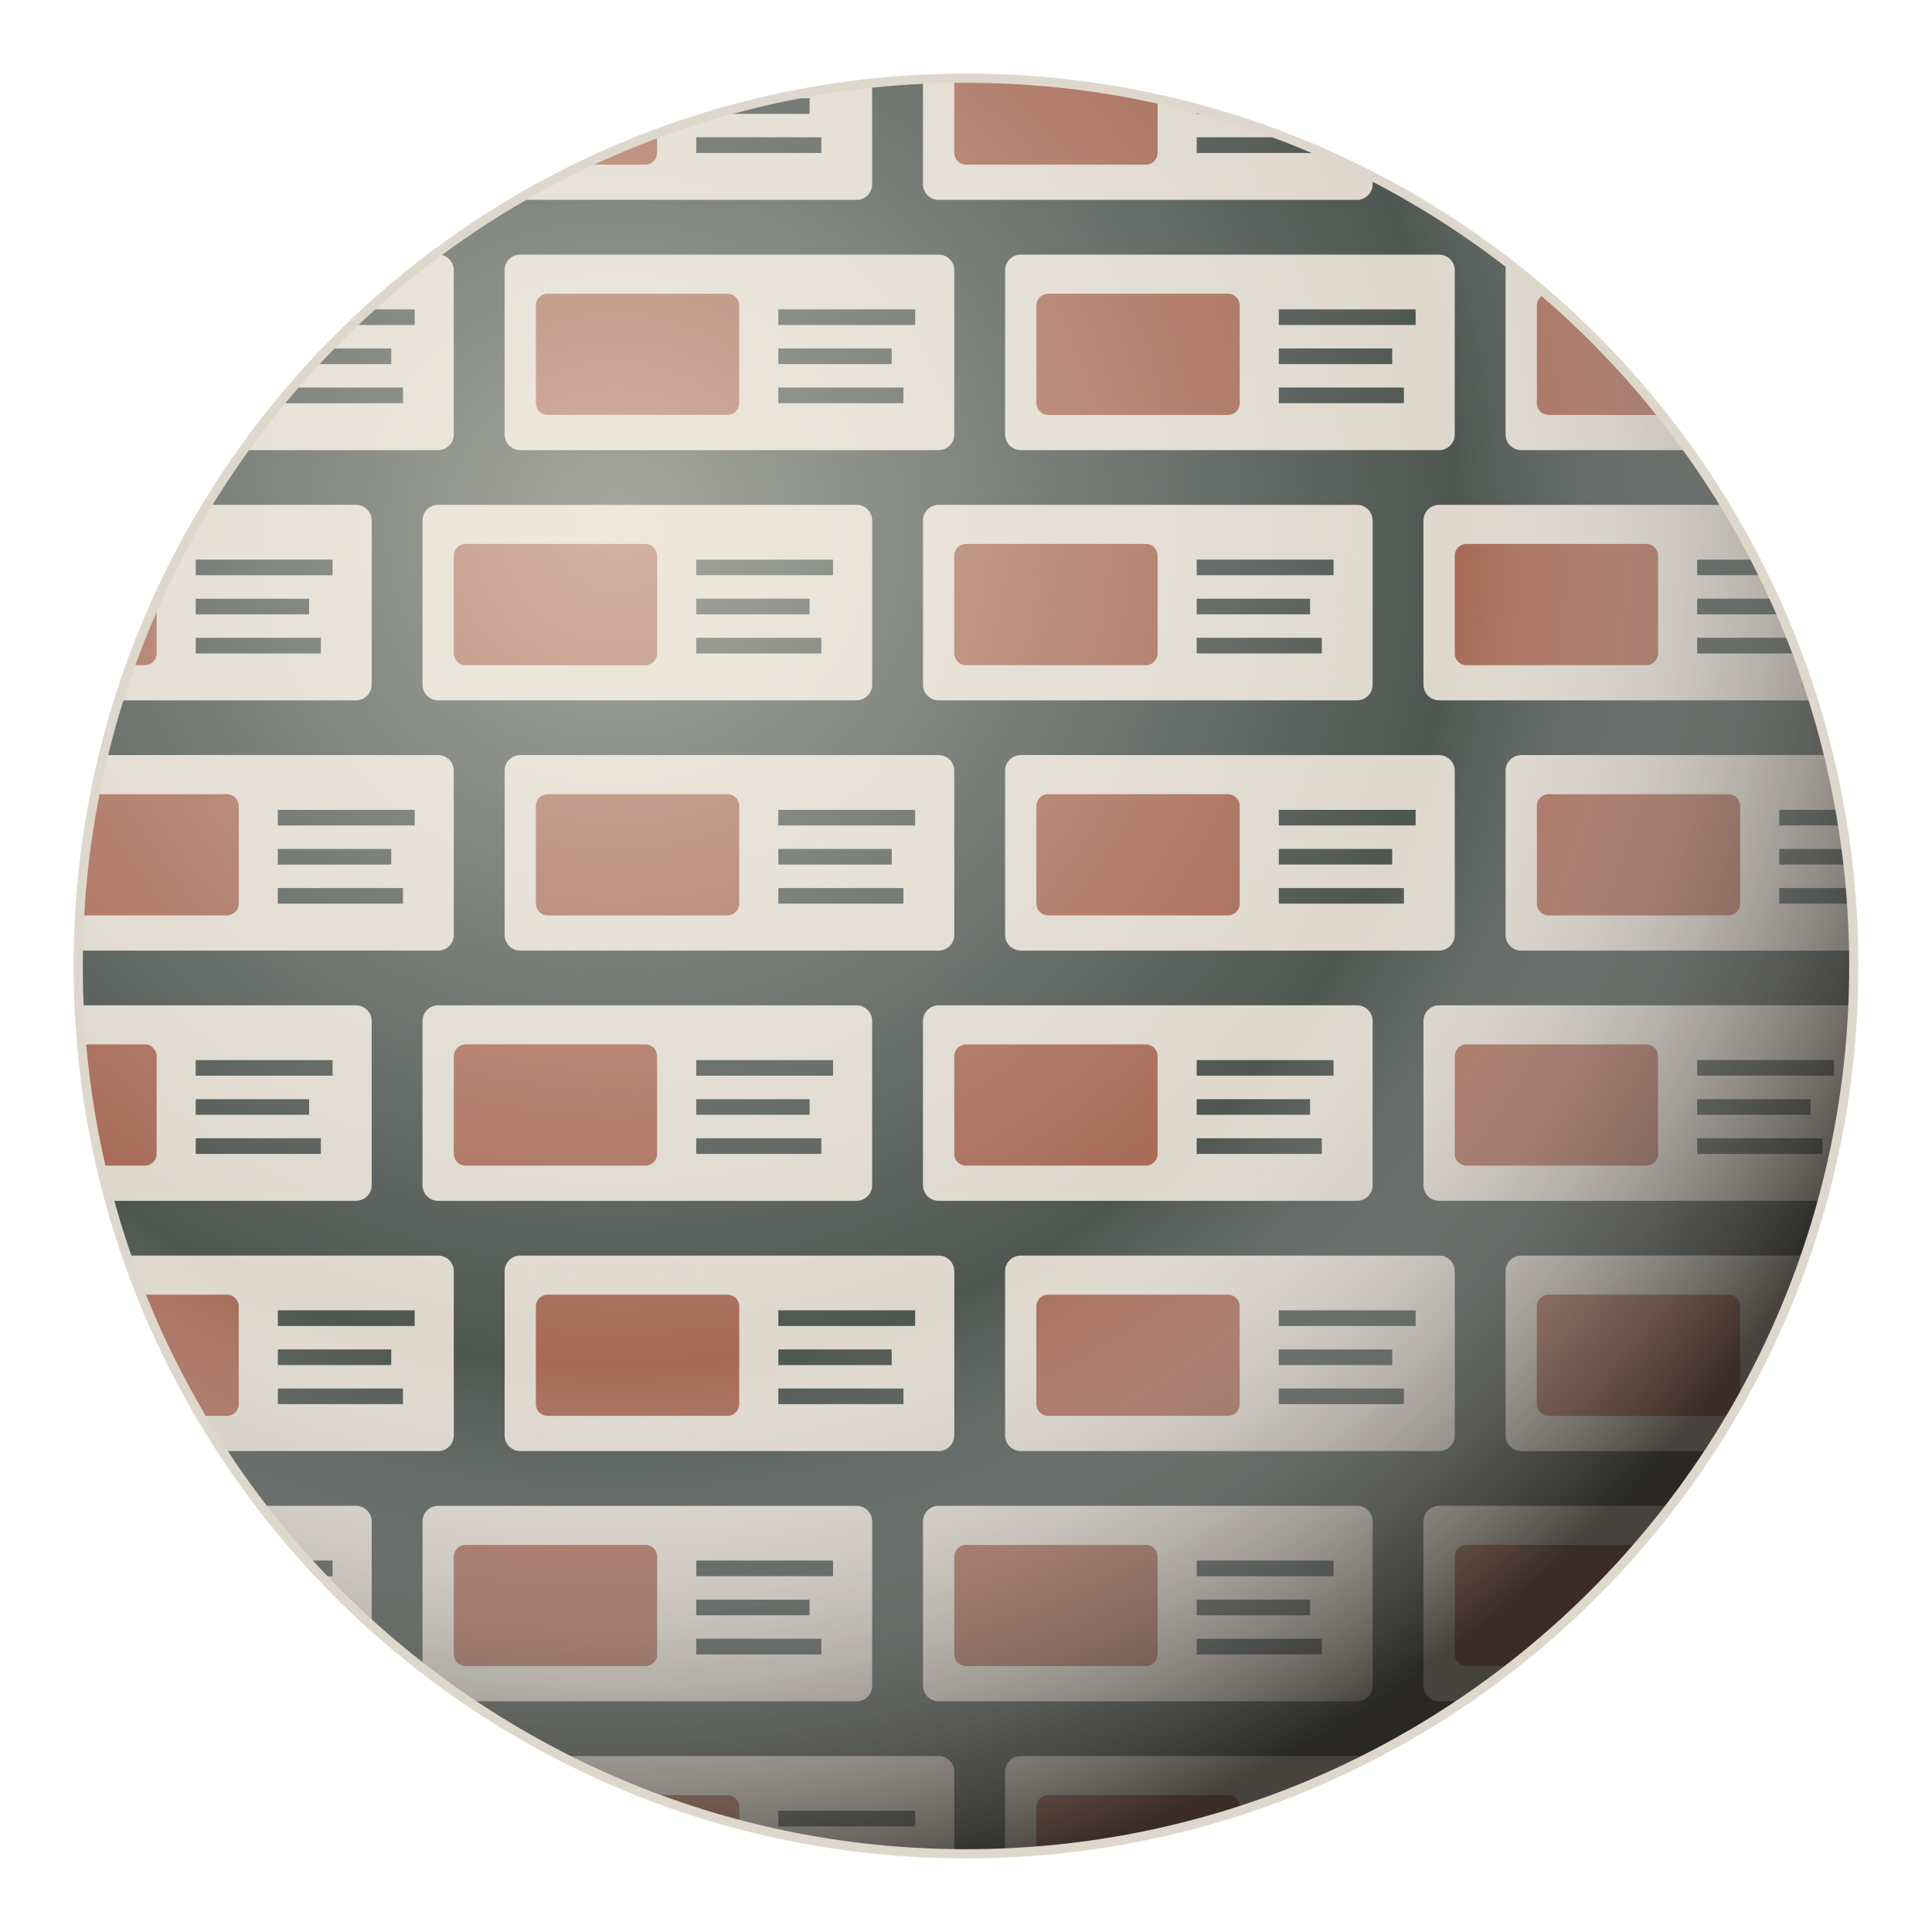
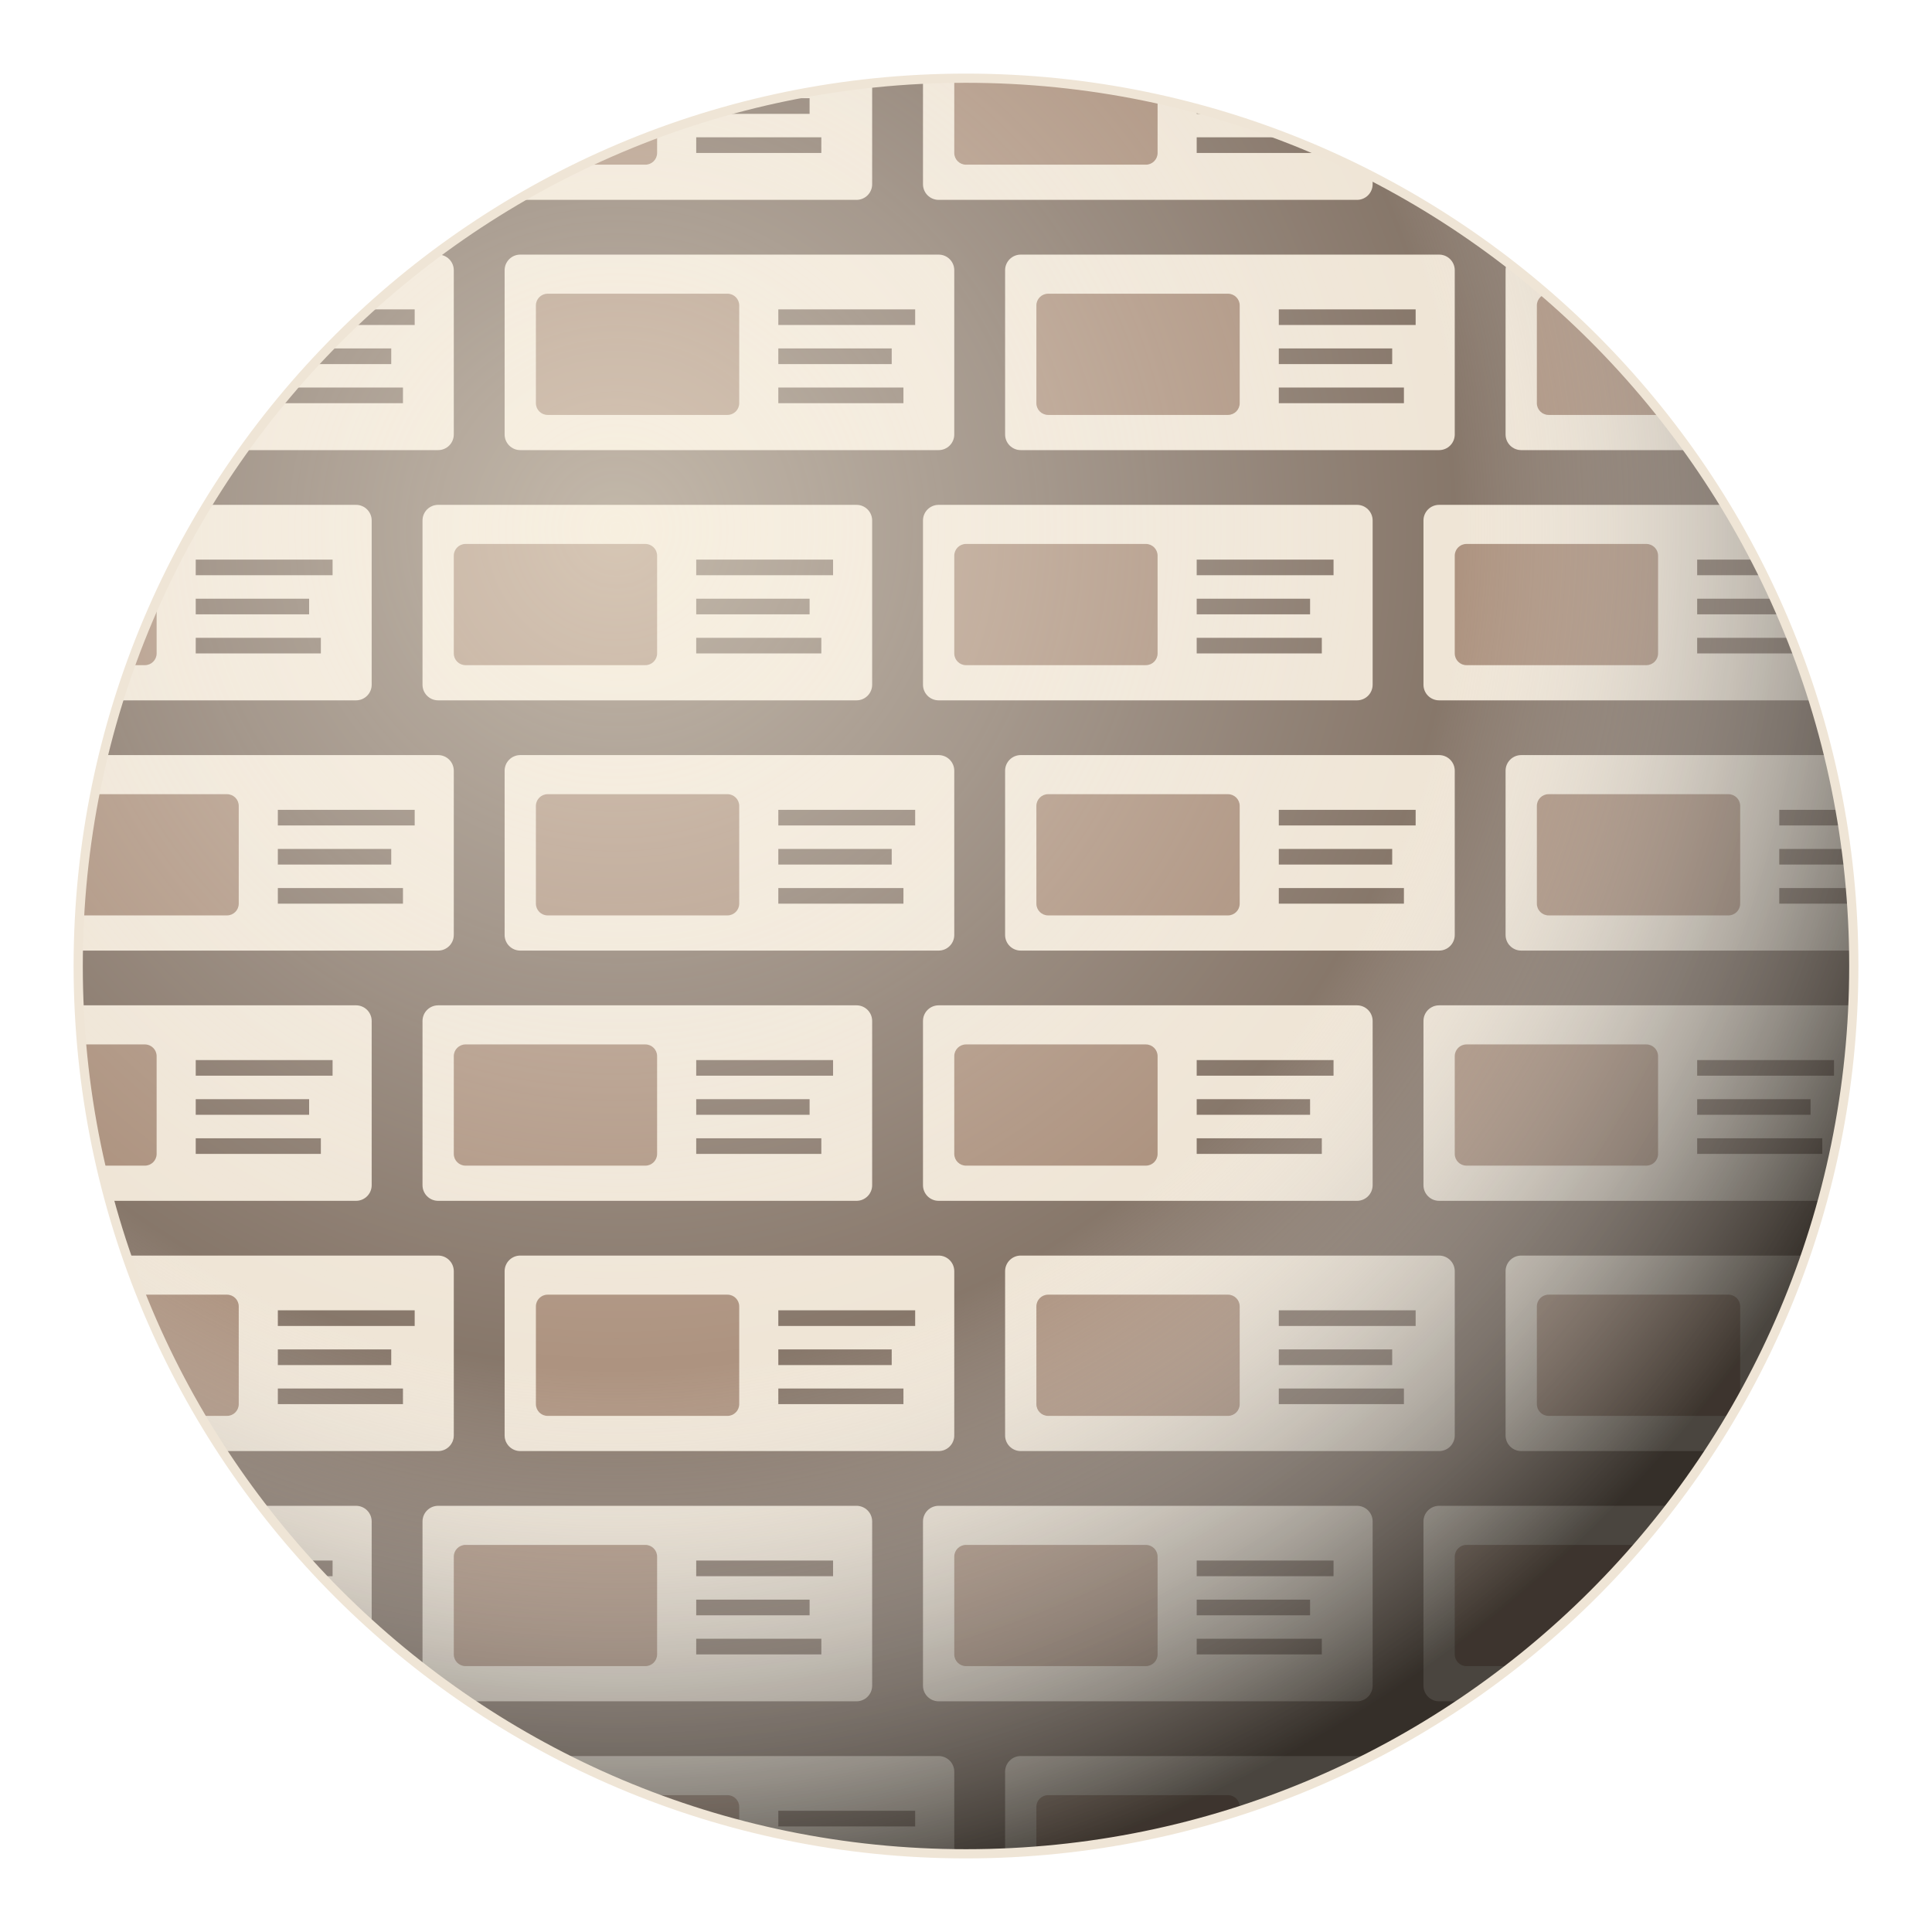
<svg xmlns="http://www.w3.org/2000/svg" width="420" height="420" viewBox="0 0 420 420">
  <defs>
    <clipPath id="c">
      <circle cx="210" cy="210" r="193" />
    </clipPath>
    <radialGradient id="l" cx=".3" cy=".25" r=".8">
      <stop stop-color="#fff9e9" stop-opacity=".5" />
      <stop offset=".6" stop-color="#fff" stop-opacity="0" />
      <stop offset="1" stop-color="#201d19" stop-opacity=".8" />
    </radialGradient>
  </defs>
  <g clip-path="url(#c)">
    <g transform="translate(-130 -5) scale(.85)">
-       <rect width="1024" height="512" fill="#4e5652" />
-       <rect x="5" y="7" width="115" height="50" rx="4" fill="#ded8cc" />
-       <rect x="13" y="17" width="52" height="31" rx="3" fill="#a76b58" />
-       <path d="M75 23h35m-35 10h29m-29 10h32" stroke="#4e5652" stroke-width="4" />
-       <rect x="133" y="7" width="115" height="50" rx="4" fill="#ded8cc" />
-       <rect x="141" y="17" width="52" height="31" rx="3" fill="#a76b58" />
-       <path d="M203 23h35m-35 10h29m-29 10h32" stroke="#4e5652" stroke-width="4" />
-       <rect x="261" y="7" width="115" height="50" rx="4" fill="#ded8cc" />
-       <rect x="269" y="17" width="52" height="31" rx="3" fill="#a76b58" />
-       <path d="M331 23h35m-35 10h29m-29 10h32" stroke="#4e5652" stroke-width="4" />
-       <rect x="389" y="7" width="115" height="50" rx="4" fill="#ded8cc" />
-       <rect x="397" y="17" width="52" height="31" rx="3" fill="#a76b58" />
-       <path d="M459 23h35m-35 10h29m-29 10h32" stroke="#4e5652" stroke-width="4" />
-       <rect x="517" y="7" width="115" height="50" rx="4" fill="#ded8cc" />
-       <rect x="525" y="17" width="52" height="31" rx="3" fill="#a76b58" />
-       <path d="M587 23h35m-35 10h29m-29 10h32" stroke="#4e5652" stroke-width="4" />
-       <rect x="645" y="7" width="115" height="50" rx="4" fill="#ded8cc" />
-       <rect x="653" y="17" width="52" height="31" rx="3" fill="#a76b58" />
-       <path d="M715 23h35m-35 10h29m-29 10h32" stroke="#4e5652" stroke-width="4" />
-       <rect x="773" y="7" width="115" height="50" rx="4" fill="#ded8cc" />
-       <rect x="781" y="17" width="52" height="31" rx="3" fill="#a76b58" />
-       <path d="M843 23h35m-35 10h29m-29 10h32" stroke="#4e5652" stroke-width="4" />
-       <rect x="901" y="7" width="115" height="50" rx="4" fill="#ded8cc" />
-       <rect x="909" y="17" width="52" height="31" rx="3" fill="#a76b58" />
-       <path d="M971 23h35m-35 10h29m-29 10h32" stroke="#4e5652" stroke-width="4" />
-       <rect x="26" y="71" width="115" height="50" rx="4" fill="#ded8cc" />
-       <rect x="34" y="81" width="52" height="31" rx="3" fill="#a76b58" />
-       <path d="M96 87h35m-35 10h29m-29 10h32" stroke="#4e5652" stroke-width="4" />
-       <rect x="154" y="71" width="115" height="50" rx="4" fill="#ded8cc" />
-       <rect x="162" y="81" width="52" height="31" rx="3" fill="#a76b58" />
-       <path d="M224 87h35m-35 10h29m-29 10h32" stroke="#4e5652" stroke-width="4" />
-       <rect x="282" y="71" width="115" height="50" rx="4" fill="#ded8cc" />
-       <rect x="290" y="81" width="52" height="31" rx="3" fill="#a76b58" />
-       <path d="M352 87h35m-35 10h29m-29 10h32" stroke="#4e5652" stroke-width="4" />
-       <rect x="410" y="71" width="115" height="50" rx="4" fill="#ded8cc" />
-       <rect x="418" y="81" width="52" height="31" rx="3" fill="#a76b58" />
-       <path d="M480 87h35m-35 10h29m-29 10h32" stroke="#4e5652" stroke-width="4" />
-       <rect x="538" y="71" width="115" height="50" rx="4" fill="#ded8cc" />
-       <rect x="546" y="81" width="52" height="31" rx="3" fill="#a76b58" />
-       <path d="M608 87h35m-35 10h29m-29 10h32" stroke="#4e5652" stroke-width="4" />
-       <rect x="666" y="71" width="115" height="50" rx="4" fill="#ded8cc" />
-       <rect x="674" y="81" width="52" height="31" rx="3" fill="#a76b58" />
-       <path d="M736 87h35m-35 10h29m-29 10h32" stroke="#4e5652" stroke-width="4" />
-       <rect x="794" y="71" width="115" height="50" rx="4" fill="#ded8cc" />
-       <rect x="802" y="81" width="52" height="31" rx="3" fill="#a76b58" />
-       <path d="M864 87h35m-35 10h29m-29 10h32" stroke="#4e5652" stroke-width="4" />
-       <rect x="922" y="71" width="115" height="50" rx="4" fill="#ded8cc" />
-       <rect x="930" y="81" width="52" height="31" rx="3" fill="#a76b58" />
-       <path d="M992 87h35m-35 10h29m-29 10h32" stroke="#4e5652" stroke-width="4" />
-       <rect x="5" y="135" width="115" height="50" rx="4" fill="#ded8cc" />
-       <rect x="13" y="145" width="52" height="31" rx="3" fill="#a76b58" />
-       <path d="M75 151h35m-35 10h29m-29 10h32" stroke="#4e5652" stroke-width="4" />
-       <rect x="133" y="135" width="115" height="50" rx="4" fill="#ded8cc" />
-       <rect x="141" y="145" width="52" height="31" rx="3" fill="#a76b58" />
-       <path d="M203 151h35m-35 10h29m-29 10h32" stroke="#4e5652" stroke-width="4" />
-       <rect x="261" y="135" width="115" height="50" rx="4" fill="#ded8cc" />
-       <rect x="269" y="145" width="52" height="31" rx="3" fill="#a76b58" />
-       <path d="M331 151h35m-35 10h29m-29 10h32" stroke="#4e5652" stroke-width="4" />
-       <rect x="389" y="135" width="115" height="50" rx="4" fill="#ded8cc" />
-       <rect x="397" y="145" width="52" height="31" rx="3" fill="#a76b58" />
-       <path d="M459 151h35m-35 10h29m-29 10h32" stroke="#4e5652" stroke-width="4" />
-       <rect x="517" y="135" width="115" height="50" rx="4" fill="#ded8cc" />
-       <rect x="525" y="145" width="52" height="31" rx="3" fill="#a76b58" />
-       <path d="M587 151h35m-35 10h29m-29 10h32" stroke="#4e5652" stroke-width="4" />
-       <rect x="645" y="135" width="115" height="50" rx="4" fill="#ded8cc" />
-       <rect x="653" y="145" width="52" height="31" rx="3" fill="#a76b58" />
-       <path d="M715 151h35m-35 10h29m-29 10h32" stroke="#4e5652" stroke-width="4" />
-       <rect x="773" y="135" width="115" height="50" rx="4" fill="#ded8cc" />
-       <rect x="781" y="145" width="52" height="31" rx="3" fill="#a76b58" />
-       <path d="M843 151h35m-35 10h29m-29 10h32" stroke="#4e5652" stroke-width="4" />
-       <rect x="901" y="135" width="115" height="50" rx="4" fill="#ded8cc" />
-       <rect x="909" y="145" width="52" height="31" rx="3" fill="#a76b58" />
-       <path d="M971 151h35m-35 10h29m-29 10h32" stroke="#4e5652" stroke-width="4" />
-       <rect x="26" y="199" width="115" height="50" rx="4" fill="#ded8cc" />
-       <rect x="34" y="209" width="52" height="31" rx="3" fill="#a76b58" />
-       <path d="M96 215h35m-35 10h29m-29 10h32" stroke="#4e5652" stroke-width="4" />
-       <rect x="154" y="199" width="115" height="50" rx="4" fill="#ded8cc" />
-       <rect x="162" y="209" width="52" height="31" rx="3" fill="#a76b58" />
-       <path d="M224 215h35m-35 10h29m-29 10h32" stroke="#4e5652" stroke-width="4" />
-       <rect x="282" y="199" width="115" height="50" rx="4" fill="#ded8cc" />
-       <rect x="290" y="209" width="52" height="31" rx="3" fill="#a76b58" />
-       <path d="M352 215h35m-35 10h29m-29 10h32" stroke="#4e5652" stroke-width="4" />
-       <rect x="410" y="199" width="115" height="50" rx="4" fill="#ded8cc" />
-       <rect x="418" y="209" width="52" height="31" rx="3" fill="#a76b58" />
-       <path d="M480 215h35m-35 10h29m-29 10h32" stroke="#4e5652" stroke-width="4" />
-       <rect x="538" y="199" width="115" height="50" rx="4" fill="#ded8cc" />
-       <rect x="546" y="209" width="52" height="31" rx="3" fill="#a76b58" />
-       <path d="M608 215h35m-35 10h29m-29 10h32" stroke="#4e5652" stroke-width="4" />
-       <rect x="666" y="199" width="115" height="50" rx="4" fill="#ded8cc" />
-       <rect x="674" y="209" width="52" height="31" rx="3" fill="#a76b58" />
-       <path d="M736 215h35m-35 10h29m-29 10h32" stroke="#4e5652" stroke-width="4" />
-       <rect x="794" y="199" width="115" height="50" rx="4" fill="#ded8cc" />
-       <rect x="802" y="209" width="52" height="31" rx="3" fill="#a76b58" />
-       <path d="M864 215h35m-35 10h29m-29 10h32" stroke="#4e5652" stroke-width="4" />
-       <rect x="922" y="199" width="115" height="50" rx="4" fill="#ded8cc" />
-       <rect x="930" y="209" width="52" height="31" rx="3" fill="#a76b58" />
-       <path d="M992 215h35m-35 10h29m-29 10h32" stroke="#4e5652" stroke-width="4" />
-       <rect x="5" y="263" width="115" height="50" rx="4" fill="#ded8cc" />
-       <rect x="13" y="273" width="52" height="31" rx="3" fill="#a76b58" />
-       <path d="M75 279h35m-35 10h29m-29 10h32" stroke="#4e5652" stroke-width="4" />
-       <rect x="133" y="263" width="115" height="50" rx="4" fill="#ded8cc" />
-       <rect x="141" y="273" width="52" height="31" rx="3" fill="#a76b58" />
-       <path d="M203 279h35m-35 10h29m-29 10h32" stroke="#4e5652" stroke-width="4" />
-       <rect x="261" y="263" width="115" height="50" rx="4" fill="#ded8cc" />
-       <rect x="269" y="273" width="52" height="31" rx="3" fill="#a76b58" />
-       <path d="M331 279h35m-35 10h29m-29 10h32" stroke="#4e5652" stroke-width="4" />
-       <rect x="389" y="263" width="115" height="50" rx="4" fill="#ded8cc" />
-       <rect x="397" y="273" width="52" height="31" rx="3" fill="#a76b58" />
-       <path d="M459 279h35m-35 10h29m-29 10h32" stroke="#4e5652" stroke-width="4" />
-       <rect x="517" y="263" width="115" height="50" rx="4" fill="#ded8cc" />
-       <rect x="525" y="273" width="52" height="31" rx="3" fill="#a76b58" />
-       <path d="M587 279h35m-35 10h29m-29 10h32" stroke="#4e5652" stroke-width="4" />
-       <rect x="645" y="263" width="115" height="50" rx="4" fill="#ded8cc" />
-       <rect x="653" y="273" width="52" height="31" rx="3" fill="#a76b58" />
-       <path d="M715 279h35m-35 10h29m-29 10h32" stroke="#4e5652" stroke-width="4" />
-       <rect x="773" y="263" width="115" height="50" rx="4" fill="#ded8cc" />
-       <rect x="781" y="273" width="52" height="31" rx="3" fill="#a76b58" />
-       <path d="M843 279h35m-35 10h29m-29 10h32" stroke="#4e5652" stroke-width="4" />
-       <rect x="901" y="263" width="115" height="50" rx="4" fill="#ded8cc" />
-       <rect x="909" y="273" width="52" height="31" rx="3" fill="#a76b58" />
-       <path d="M971 279h35m-35 10h29m-29 10h32" stroke="#4e5652" stroke-width="4" />
-       <rect x="26" y="327" width="115" height="50" rx="4" fill="#ded8cc" />
-       <rect x="34" y="337" width="52" height="31" rx="3" fill="#a76b58" />
-       <path d="M96 343h35m-35 10h29m-29 10h32" stroke="#4e5652" stroke-width="4" />
-       <rect x="154" y="327" width="115" height="50" rx="4" fill="#ded8cc" />
-       <rect x="162" y="337" width="52" height="31" rx="3" fill="#a76b58" />
-       <path d="M224 343h35m-35 10h29m-29 10h32" stroke="#4e5652" stroke-width="4" />
-       <rect x="282" y="327" width="115" height="50" rx="4" fill="#ded8cc" />
-       <rect x="290" y="337" width="52" height="31" rx="3" fill="#a76b58" />
-       <path d="M352 343h35m-35 10h29m-29 10h32" stroke="#4e5652" stroke-width="4" />
-       <rect x="410" y="327" width="115" height="50" rx="4" fill="#ded8cc" />
-       <rect x="418" y="337" width="52" height="31" rx="3" fill="#a76b58" />
-       <path d="M480 343h35m-35 10h29m-29 10h32" stroke="#4e5652" stroke-width="4" />
-       <rect x="538" y="327" width="115" height="50" rx="4" fill="#ded8cc" />
-       <rect x="546" y="337" width="52" height="31" rx="3" fill="#a76b58" />
-       <path d="M608 343h35m-35 10h29m-29 10h32" stroke="#4e5652" stroke-width="4" />
-       <rect x="666" y="327" width="115" height="50" rx="4" fill="#ded8cc" />
-       <rect x="674" y="337" width="52" height="31" rx="3" fill="#a76b58" />
-       <path d="M736 343h35m-35 10h29m-29 10h32" stroke="#4e5652" stroke-width="4" />
-       <rect x="794" y="327" width="115" height="50" rx="4" fill="#ded8cc" />
-       <rect x="802" y="337" width="52" height="31" rx="3" fill="#a76b58" />
-       <path d="M864 343h35m-35 10h29m-29 10h32" stroke="#4e5652" stroke-width="4" />
-       <rect x="922" y="327" width="115" height="50" rx="4" fill="#ded8cc" />
-       <rect x="930" y="337" width="52" height="31" rx="3" fill="#a76b58" />
-       <path d="M992 343h35m-35 10h29m-29 10h32" stroke="#4e5652" stroke-width="4" />
-       <rect x="5" y="391" width="115" height="50" rx="4" fill="#ded8cc" />
-       <rect x="13" y="401" width="52" height="31" rx="3" fill="#a76b58" />
-       <path d="M75 407h35m-35 10h29m-29 10h32" stroke="#4e5652" stroke-width="4" />
-       <rect x="133" y="391" width="115" height="50" rx="4" fill="#ded8cc" />
-       <rect x="141" y="401" width="52" height="31" rx="3" fill="#a76b58" />
-       <path d="M203 407h35m-35 10h29m-29 10h32" stroke="#4e5652" stroke-width="4" />
-       <rect x="261" y="391" width="115" height="50" rx="4" fill="#ded8cc" />
-       <rect x="269" y="401" width="52" height="31" rx="3" fill="#a76b58" />
-       <path d="M331 407h35m-35 10h29m-29 10h32" stroke="#4e5652" stroke-width="4" />
-       <rect x="389" y="391" width="115" height="50" rx="4" fill="#ded8cc" />
-       <rect x="397" y="401" width="52" height="31" rx="3" fill="#a76b58" />
-       <path d="M459 407h35m-35 10h29m-29 10h32" stroke="#4e5652" stroke-width="4" />
-       <rect x="517" y="391" width="115" height="50" rx="4" fill="#ded8cc" />
-       <rect x="525" y="401" width="52" height="31" rx="3" fill="#a76b58" />
-       <path d="M587 407h35m-35 10h29m-29 10h32" stroke="#4e5652" stroke-width="4" />
-       <rect x="645" y="391" width="115" height="50" rx="4" fill="#ded8cc" />
-       <rect x="653" y="401" width="52" height="31" rx="3" fill="#a76b58" />
-       <path d="M715 407h35m-35 10h29m-29 10h32" stroke="#4e5652" stroke-width="4" />
-       <rect x="773" y="391" width="115" height="50" rx="4" fill="#ded8cc" />
-       <rect x="781" y="401" width="52" height="31" rx="3" fill="#a76b58" />
-       <path d="M843 407h35m-35 10h29m-29 10h32" stroke="#4e5652" stroke-width="4" />
-       <rect x="901" y="391" width="115" height="50" rx="4" fill="#ded8cc" />
-       <rect x="909" y="401" width="52" height="31" rx="3" fill="#a76b58" />
-       <path d="M971 407h35m-35 10h29m-29 10h32" stroke="#4e5652" stroke-width="4" />
-       <rect x="26" y="455" width="115" height="50" rx="4" fill="#ded8cc" />
-       <rect x="34" y="465" width="52" height="31" rx="3" fill="#a76b58" />
-       <path d="M96 471h35m-35 10h29m-29 10h32" stroke="#4e5652" stroke-width="4" />
-       <rect x="154" y="455" width="115" height="50" rx="4" fill="#ded8cc" />
-       <rect x="162" y="465" width="52" height="31" rx="3" fill="#a76b58" />
-       <path d="M224 471h35m-35 10h29m-29 10h32" stroke="#4e5652" stroke-width="4" />
-       <rect x="282" y="455" width="115" height="50" rx="4" fill="#ded8cc" />
-       <rect x="290" y="465" width="52" height="31" rx="3" fill="#a76b58" />
-       <path d="M352 471h35m-35 10h29m-29 10h32" stroke="#4e5652" stroke-width="4" />
-       <rect x="410" y="455" width="115" height="50" rx="4" fill="#ded8cc" />
-       <rect x="418" y="465" width="52" height="31" rx="3" fill="#a76b58" />
-       <path d="M480 471h35m-35 10h29m-29 10h32" stroke="#4e5652" stroke-width="4" />
-       <rect x="538" y="455" width="115" height="50" rx="4" fill="#ded8cc" />
-       <rect x="546" y="465" width="52" height="31" rx="3" fill="#a76b58" />
-       <path d="M608 471h35m-35 10h29m-29 10h32" stroke="#4e5652" stroke-width="4" />
-       <rect x="666" y="455" width="115" height="50" rx="4" fill="#ded8cc" />
-       <rect x="674" y="465" width="52" height="31" rx="3" fill="#a76b58" />
-       <path d="M736 471h35m-35 10h29m-29 10h32" stroke="#4e5652" stroke-width="4" />
-       <rect x="794" y="455" width="115" height="50" rx="4" fill="#ded8cc" />
-       <rect x="802" y="465" width="52" height="31" rx="3" fill="#a76b58" />
-       <path d="M864 471h35m-35 10h29m-29 10h32" stroke="#4e5652" stroke-width="4" />
-       <rect x="922" y="455" width="115" height="50" rx="4" fill="#ded8cc" />
-       <rect x="930" y="465" width="52" height="31" rx="3" fill="#a76b58" />
-       <path d="M992 471h35m-35 10h29m-29 10h32" stroke="#4e5652" stroke-width="4" />
+       <rect width="1024" height="512" fill="#87776a" />
+       <rect x="5" y="7" width="115" height="50" rx="4" fill="#efe5d6" />
+       <rect x="13" y="17" width="52" height="31" rx="3" fill="#ad9380" />
+       <path d="M75 23h35m-35 10h29m-29 10h32" stroke="#87776a" stroke-width="4" />
+       <rect x="133" y="7" width="115" height="50" rx="4" fill="#efe5d6" />
+       <rect x="141" y="17" width="52" height="31" rx="3" fill="#ad9380" />
+       <path d="M203 23h35m-35 10h29m-29 10h32" stroke="#87776a" stroke-width="4" />
+       <rect x="261" y="7" width="115" height="50" rx="4" fill="#efe5d6" />
+       <rect x="269" y="17" width="52" height="31" rx="3" fill="#ad9380" />
+       <path d="M331 23h35m-35 10h29m-29 10h32" stroke="#87776a" stroke-width="4" />
+       <rect x="389" y="7" width="115" height="50" rx="4" fill="#efe5d6" />
+       <rect x="397" y="17" width="52" height="31" rx="3" fill="#ad9380" />
+       <path d="M459 23h35m-35 10h29m-29 10h32" stroke="#87776a" stroke-width="4" />
+       <rect x="517" y="7" width="115" height="50" rx="4" fill="#efe5d6" />
+       <rect x="525" y="17" width="52" height="31" rx="3" fill="#ad9380" />
+       <path d="M587 23h35m-35 10h29m-29 10h32" stroke="#87776a" stroke-width="4" />
+       <rect x="645" y="7" width="115" height="50" rx="4" fill="#efe5d6" />
+       <rect x="653" y="17" width="52" height="31" rx="3" fill="#ad9380" />
+       <path d="M715 23h35m-35 10h29m-29 10h32" stroke="#87776a" stroke-width="4" />
+       <rect x="773" y="7" width="115" height="50" rx="4" fill="#efe5d6" />
+       <rect x="781" y="17" width="52" height="31" rx="3" fill="#ad9380" />
+       <path d="M843 23h35m-35 10h29m-29 10h32" stroke="#87776a" stroke-width="4" />
+       <rect x="901" y="7" width="115" height="50" rx="4" fill="#efe5d6" />
+       <rect x="909" y="17" width="52" height="31" rx="3" fill="#ad9380" />
+       <path d="M971 23h35m-35 10h29m-29 10h32" stroke="#87776a" stroke-width="4" />
+       <rect x="26" y="71" width="115" height="50" rx="4" fill="#efe5d6" />
+       <rect x="34" y="81" width="52" height="31" rx="3" fill="#ad9380" />
+       <path d="M96 87h35m-35 10h29m-29 10h32" stroke="#87776a" stroke-width="4" />
+       <rect x="154" y="71" width="115" height="50" rx="4" fill="#efe5d6" />
+       <rect x="162" y="81" width="52" height="31" rx="3" fill="#ad9380" />
+       <path d="M224 87h35m-35 10h29m-29 10h32" stroke="#87776a" stroke-width="4" />
+       <rect x="282" y="71" width="115" height="50" rx="4" fill="#efe5d6" />
+       <rect x="290" y="81" width="52" height="31" rx="3" fill="#ad9380" />
+       <path d="M352 87h35m-35 10h29m-29 10h32" stroke="#87776a" stroke-width="4" />
+       <rect x="410" y="71" width="115" height="50" rx="4" fill="#efe5d6" />
+       <rect x="418" y="81" width="52" height="31" rx="3" fill="#ad9380" />
+       <path d="M480 87h35m-35 10h29m-29 10h32" stroke="#87776a" stroke-width="4" />
+       <rect x="538" y="71" width="115" height="50" rx="4" fill="#efe5d6" />
+       <rect x="546" y="81" width="52" height="31" rx="3" fill="#ad9380" />
+       <path d="M608 87h35m-35 10h29m-29 10h32" stroke="#87776a" stroke-width="4" />
+       <rect x="666" y="71" width="115" height="50" rx="4" fill="#efe5d6" />
+       <rect x="674" y="81" width="52" height="31" rx="3" fill="#ad9380" />
+       <path d="M736 87h35m-35 10h29m-29 10h32" stroke="#87776a" stroke-width="4" />
+       <rect x="794" y="71" width="115" height="50" rx="4" fill="#efe5d6" />
+       <rect x="802" y="81" width="52" height="31" rx="3" fill="#ad9380" />
+       <path d="M864 87h35m-35 10h29m-29 10h32" stroke="#87776a" stroke-width="4" />
+       <rect x="922" y="71" width="115" height="50" rx="4" fill="#efe5d6" />
+       <rect x="930" y="81" width="52" height="31" rx="3" fill="#ad9380" />
+       <path d="M992 87h35m-35 10h29m-29 10h32" stroke="#87776a" stroke-width="4" />
+       <rect x="5" y="135" width="115" height="50" rx="4" fill="#efe5d6" />
+       <rect x="13" y="145" width="52" height="31" rx="3" fill="#ad9380" />
+       <path d="M75 151h35m-35 10h29m-29 10h32" stroke="#87776a" stroke-width="4" />
+       <rect x="133" y="135" width="115" height="50" rx="4" fill="#efe5d6" />
+       <rect x="141" y="145" width="52" height="31" rx="3" fill="#ad9380" />
+       <path d="M203 151h35m-35 10h29m-29 10h32" stroke="#87776a" stroke-width="4" />
+       <rect x="261" y="135" width="115" height="50" rx="4" fill="#efe5d6" />
+       <rect x="269" y="145" width="52" height="31" rx="3" fill="#ad9380" />
+       <path d="M331 151h35m-35 10h29m-29 10h32" stroke="#87776a" stroke-width="4" />
+       <rect x="389" y="135" width="115" height="50" rx="4" fill="#efe5d6" />
+       <rect x="397" y="145" width="52" height="31" rx="3" fill="#ad9380" />
+       <path d="M459 151h35m-35 10h29m-29 10h32" stroke="#87776a" stroke-width="4" />
+       <rect x="517" y="135" width="115" height="50" rx="4" fill="#efe5d6" />
+       <rect x="525" y="145" width="52" height="31" rx="3" fill="#ad9380" />
+       <path d="M587 151h35m-35 10h29m-29 10h32" stroke="#87776a" stroke-width="4" />
+       <rect x="645" y="135" width="115" height="50" rx="4" fill="#efe5d6" />
+       <rect x="653" y="145" width="52" height="31" rx="3" fill="#ad9380" />
+       <path d="M715 151h35m-35 10h29m-29 10h32" stroke="#87776a" stroke-width="4" />
+       <rect x="773" y="135" width="115" height="50" rx="4" fill="#efe5d6" />
+       <rect x="781" y="145" width="52" height="31" rx="3" fill="#ad9380" />
+       <path d="M843 151h35m-35 10h29m-29 10h32" stroke="#87776a" stroke-width="4" />
+       <rect x="901" y="135" width="115" height="50" rx="4" fill="#efe5d6" />
+       <rect x="909" y="145" width="52" height="31" rx="3" fill="#ad9380" />
+       <path d="M971 151h35m-35 10h29m-29 10h32" stroke="#87776a" stroke-width="4" />
+       <rect x="26" y="199" width="115" height="50" rx="4" fill="#efe5d6" />
+       <rect x="34" y="209" width="52" height="31" rx="3" fill="#ad9380" />
+       <path d="M96 215h35m-35 10h29m-29 10h32" stroke="#87776a" stroke-width="4" />
+       <rect x="154" y="199" width="115" height="50" rx="4" fill="#efe5d6" />
+       <rect x="162" y="209" width="52" height="31" rx="3" fill="#ad9380" />
+       <path d="M224 215h35m-35 10h29m-29 10h32" stroke="#87776a" stroke-width="4" />
+       <rect x="282" y="199" width="115" height="50" rx="4" fill="#efe5d6" />
+       <rect x="290" y="209" width="52" height="31" rx="3" fill="#ad9380" />
+       <path d="M352 215h35m-35 10h29m-29 10h32" stroke="#87776a" stroke-width="4" />
+       <rect x="410" y="199" width="115" height="50" rx="4" fill="#efe5d6" />
+       <rect x="418" y="209" width="52" height="31" rx="3" fill="#ad9380" />
+       <path d="M480 215h35m-35 10h29m-29 10h32" stroke="#87776a" stroke-width="4" />
+       <rect x="538" y="199" width="115" height="50" rx="4" fill="#efe5d6" />
+       <rect x="546" y="209" width="52" height="31" rx="3" fill="#ad9380" />
+       <path d="M608 215h35m-35 10h29m-29 10h32" stroke="#87776a" stroke-width="4" />
+       <rect x="666" y="199" width="115" height="50" rx="4" fill="#efe5d6" />
+       <rect x="674" y="209" width="52" height="31" rx="3" fill="#ad9380" />
+       <path d="M736 215h35m-35 10h29m-29 10h32" stroke="#87776a" stroke-width="4" />
+       <rect x="794" y="199" width="115" height="50" rx="4" fill="#efe5d6" />
+       <rect x="802" y="209" width="52" height="31" rx="3" fill="#ad9380" />
+       <path d="M864 215h35m-35 10h29m-29 10h32" stroke="#87776a" stroke-width="4" />
+       <rect x="922" y="199" width="115" height="50" rx="4" fill="#efe5d6" />
+       <rect x="930" y="209" width="52" height="31" rx="3" fill="#ad9380" />
+       <path d="M992 215h35m-35 10h29m-29 10h32" stroke="#87776a" stroke-width="4" />
+       <rect x="5" y="263" width="115" height="50" rx="4" fill="#efe5d6" />
+       <rect x="13" y="273" width="52" height="31" rx="3" fill="#ad9380" />
+       <path d="M75 279h35m-35 10h29m-29 10h32" stroke="#87776a" stroke-width="4" />
+       <rect x="133" y="263" width="115" height="50" rx="4" fill="#efe5d6" />
+       <rect x="141" y="273" width="52" height="31" rx="3" fill="#ad9380" />
+       <path d="M203 279h35m-35 10h29m-29 10h32" stroke="#87776a" stroke-width="4" />
+       <rect x="261" y="263" width="115" height="50" rx="4" fill="#efe5d6" />
+       <rect x="269" y="273" width="52" height="31" rx="3" fill="#ad9380" />
+       <path d="M331 279h35m-35 10h29m-29 10h32" stroke="#87776a" stroke-width="4" />
+       <rect x="389" y="263" width="115" height="50" rx="4" fill="#efe5d6" />
+       <rect x="397" y="273" width="52" height="31" rx="3" fill="#ad9380" />
+       <path d="M459 279h35m-35 10h29m-29 10h32" stroke="#87776a" stroke-width="4" />
+       <rect x="517" y="263" width="115" height="50" rx="4" fill="#efe5d6" />
+       <rect x="525" y="273" width="52" height="31" rx="3" fill="#ad9380" />
+       <path d="M587 279h35m-35 10h29m-29 10h32" stroke="#87776a" stroke-width="4" />
+       <rect x="645" y="263" width="115" height="50" rx="4" fill="#efe5d6" />
+       <rect x="653" y="273" width="52" height="31" rx="3" fill="#ad9380" />
+       <path d="M715 279h35m-35 10h29m-29 10h32" stroke="#87776a" stroke-width="4" />
+       <rect x="773" y="263" width="115" height="50" rx="4" fill="#efe5d6" />
+       <rect x="781" y="273" width="52" height="31" rx="3" fill="#ad9380" />
+       <path d="M843 279h35m-35 10h29m-29 10h32" stroke="#87776a" stroke-width="4" />
+       <rect x="901" y="263" width="115" height="50" rx="4" fill="#efe5d6" />
+       <rect x="909" y="273" width="52" height="31" rx="3" fill="#ad9380" />
+       <path d="M971 279h35m-35 10h29m-29 10h32" stroke="#87776a" stroke-width="4" />
+       <rect x="26" y="327" width="115" height="50" rx="4" fill="#efe5d6" />
+       <rect x="34" y="337" width="52" height="31" rx="3" fill="#ad9380" />
+       <path d="M96 343h35m-35 10h29m-29 10h32" stroke="#87776a" stroke-width="4" />
+       <rect x="154" y="327" width="115" height="50" rx="4" fill="#efe5d6" />
+       <rect x="162" y="337" width="52" height="31" rx="3" fill="#ad9380" />
+       <path d="M224 343h35m-35 10h29m-29 10h32" stroke="#87776a" stroke-width="4" />
+       <rect x="282" y="327" width="115" height="50" rx="4" fill="#efe5d6" />
+       <rect x="290" y="337" width="52" height="31" rx="3" fill="#ad9380" />
+       <path d="M352 343h35m-35 10h29m-29 10h32" stroke="#87776a" stroke-width="4" />
+       <rect x="410" y="327" width="115" height="50" rx="4" fill="#efe5d6" />
+       <rect x="418" y="337" width="52" height="31" rx="3" fill="#ad9380" />
+       <path d="M480 343h35m-35 10h29m-29 10h32" stroke="#87776a" stroke-width="4" />
+       <rect x="538" y="327" width="115" height="50" rx="4" fill="#efe5d6" />
+       <rect x="546" y="337" width="52" height="31" rx="3" fill="#ad9380" />
+       <path d="M608 343h35m-35 10h29m-29 10h32" stroke="#87776a" stroke-width="4" />
+       <rect x="666" y="327" width="115" height="50" rx="4" fill="#efe5d6" />
+       <rect x="674" y="337" width="52" height="31" rx="3" fill="#ad9380" />
+       <path d="M736 343h35m-35 10h29m-29 10h32" stroke="#87776a" stroke-width="4" />
+       <rect x="794" y="327" width="115" height="50" rx="4" fill="#efe5d6" />
+       <rect x="802" y="337" width="52" height="31" rx="3" fill="#ad9380" />
+       <path d="M864 343h35m-35 10h29m-29 10h32" stroke="#87776a" stroke-width="4" />
+       <rect x="922" y="327" width="115" height="50" rx="4" fill="#efe5d6" />
+       <rect x="930" y="337" width="52" height="31" rx="3" fill="#ad9380" />
+       <path d="M992 343h35m-35 10h29m-29 10h32" stroke="#87776a" stroke-width="4" />
+       <rect x="5" y="391" width="115" height="50" rx="4" fill="#efe5d6" />
+       <rect x="13" y="401" width="52" height="31" rx="3" fill="#ad9380" />
+       <path d="M75 407h35m-35 10h29m-29 10h32" stroke="#87776a" stroke-width="4" />
+       <rect x="133" y="391" width="115" height="50" rx="4" fill="#efe5d6" />
+       <rect x="141" y="401" width="52" height="31" rx="3" fill="#ad9380" />
+       <path d="M203 407h35m-35 10h29m-29 10h32" stroke="#87776a" stroke-width="4" />
+       <rect x="261" y="391" width="115" height="50" rx="4" fill="#efe5d6" />
+       <rect x="269" y="401" width="52" height="31" rx="3" fill="#ad9380" />
+       <path d="M331 407h35m-35 10h29m-29 10h32" stroke="#87776a" stroke-width="4" />
+       <rect x="389" y="391" width="115" height="50" rx="4" fill="#efe5d6" />
+       <rect x="397" y="401" width="52" height="31" rx="3" fill="#ad9380" />
+       <path d="M459 407h35m-35 10h29m-29 10h32" stroke="#87776a" stroke-width="4" />
+       <rect x="517" y="391" width="115" height="50" rx="4" fill="#efe5d6" />
+       <rect x="525" y="401" width="52" height="31" rx="3" fill="#ad9380" />
+       <path d="M587 407h35m-35 10h29m-29 10h32" stroke="#87776a" stroke-width="4" />
+       <rect x="645" y="391" width="115" height="50" rx="4" fill="#efe5d6" />
+       <rect x="653" y="401" width="52" height="31" rx="3" fill="#ad9380" />
+       <path d="M715 407h35m-35 10h29m-29 10h32" stroke="#87776a" stroke-width="4" />
+       <rect x="773" y="391" width="115" height="50" rx="4" fill="#efe5d6" />
+       <rect x="781" y="401" width="52" height="31" rx="3" fill="#ad9380" />
+       <path d="M843 407h35m-35 10h29m-29 10h32" stroke="#87776a" stroke-width="4" />
+       <rect x="901" y="391" width="115" height="50" rx="4" fill="#efe5d6" />
+       <rect x="909" y="401" width="52" height="31" rx="3" fill="#ad9380" />
+       <path d="M971 407h35m-35 10h29m-29 10h32" stroke="#87776a" stroke-width="4" />
+       <rect x="26" y="455" width="115" height="50" rx="4" fill="#efe5d6" />
+       <rect x="34" y="465" width="52" height="31" rx="3" fill="#ad9380" />
+       <path d="M96 471h35m-35 10h29m-29 10h32" stroke="#87776a" stroke-width="4" />
+       <rect x="154" y="455" width="115" height="50" rx="4" fill="#efe5d6" />
+       <rect x="162" y="465" width="52" height="31" rx="3" fill="#ad9380" />
+       <path d="M224 471h35m-35 10h29m-29 10h32" stroke="#87776a" stroke-width="4" />
+       <rect x="282" y="455" width="115" height="50" rx="4" fill="#efe5d6" />
+       <rect x="290" y="465" width="52" height="31" rx="3" fill="#ad9380" />
+       <path d="M352 471h35m-35 10h29m-29 10h32" stroke="#87776a" stroke-width="4" />
+       <rect x="410" y="455" width="115" height="50" rx="4" fill="#efe5d6" />
+       <rect x="418" y="465" width="52" height="31" rx="3" fill="#ad9380" />
+       <path d="M480 471h35m-35 10h29m-29 10h32" stroke="#87776a" stroke-width="4" />
+       <rect x="538" y="455" width="115" height="50" rx="4" fill="#efe5d6" />
+       <rect x="546" y="465" width="52" height="31" rx="3" fill="#ad9380" />
+       <path d="M608 471h35m-35 10h29m-29 10h32" stroke="#87776a" stroke-width="4" />
+       <rect x="666" y="455" width="115" height="50" rx="4" fill="#efe5d6" />
+       <rect x="674" y="465" width="52" height="31" rx="3" fill="#ad9380" />
+       <path d="M736 471h35m-35 10h29m-29 10h32" stroke="#87776a" stroke-width="4" />
+       <rect x="794" y="455" width="115" height="50" rx="4" fill="#efe5d6" />
+       <rect x="802" y="465" width="52" height="31" rx="3" fill="#ad9380" />
+       <path d="M864 471h35m-35 10h29m-29 10h32" stroke="#87776a" stroke-width="4" />
+       <rect x="922" y="455" width="115" height="50" rx="4" fill="#efe5d6" />
+       <rect x="930" y="465" width="52" height="31" rx="3" fill="#ad9380" />
+       <path d="M992 471h35m-35 10h29m-29 10h32" stroke="#87776a" stroke-width="4" />
    </g>
    <circle cx="210" cy="210" r="193" fill="url(#l)" />
  </g>
-   <circle cx="210" cy="210" r="193" fill="none" stroke="#ded8cc" stroke-width="2" />
+   <circle cx="210" cy="210" r="193" fill="none" stroke="#efe5d6" stroke-width="2" />
</svg>
